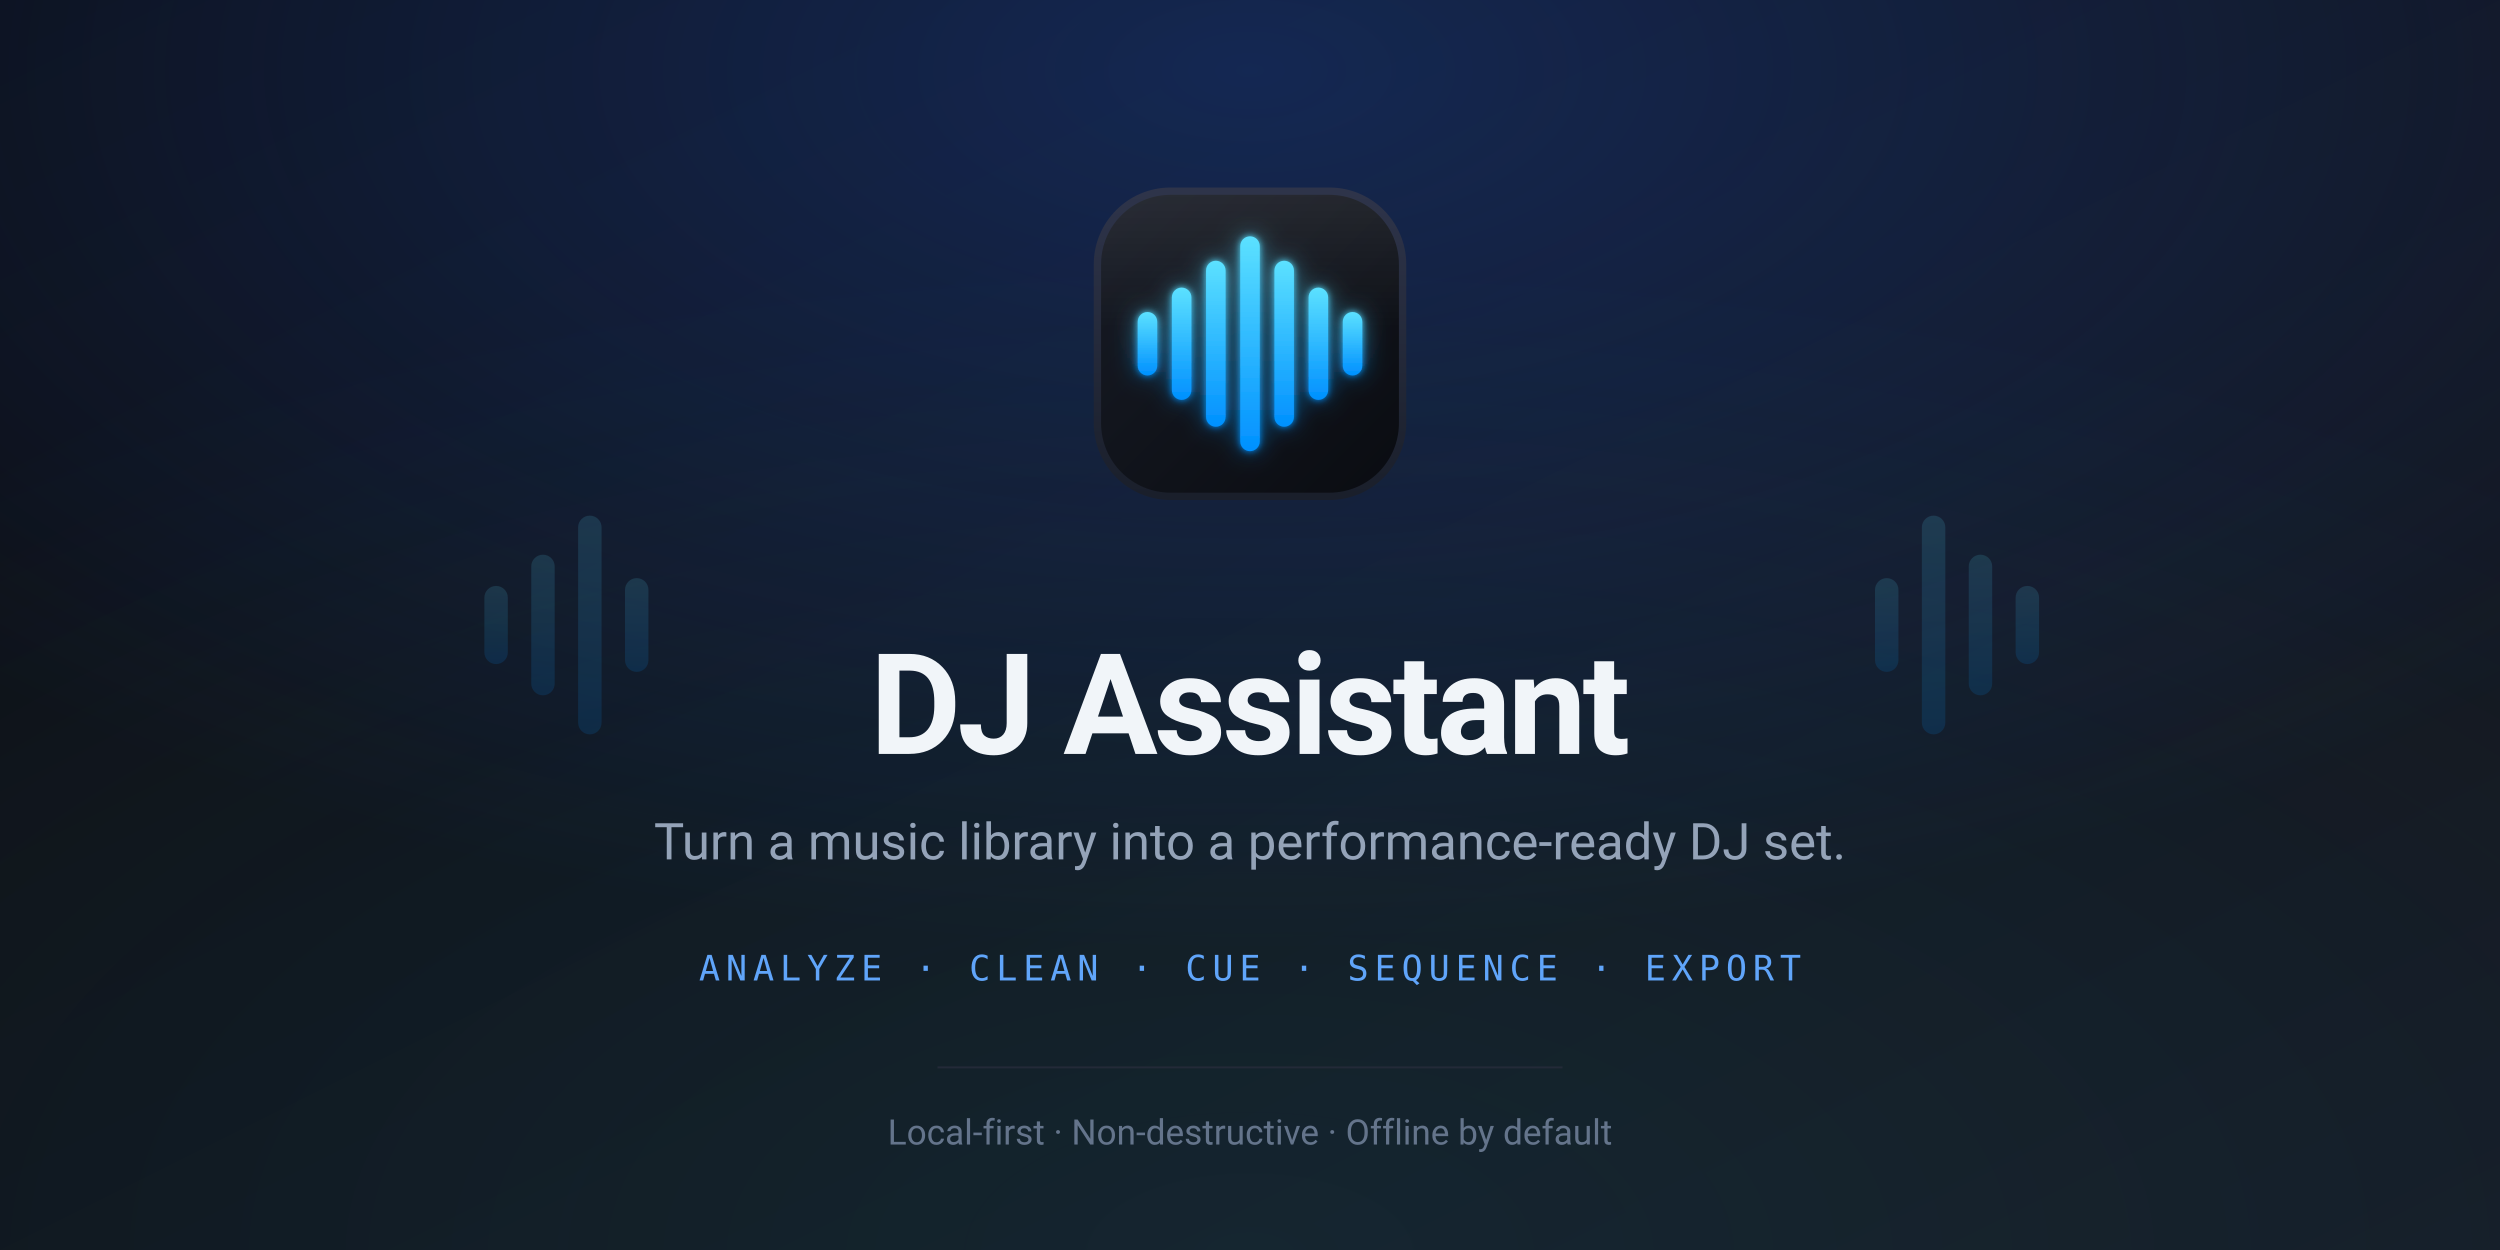
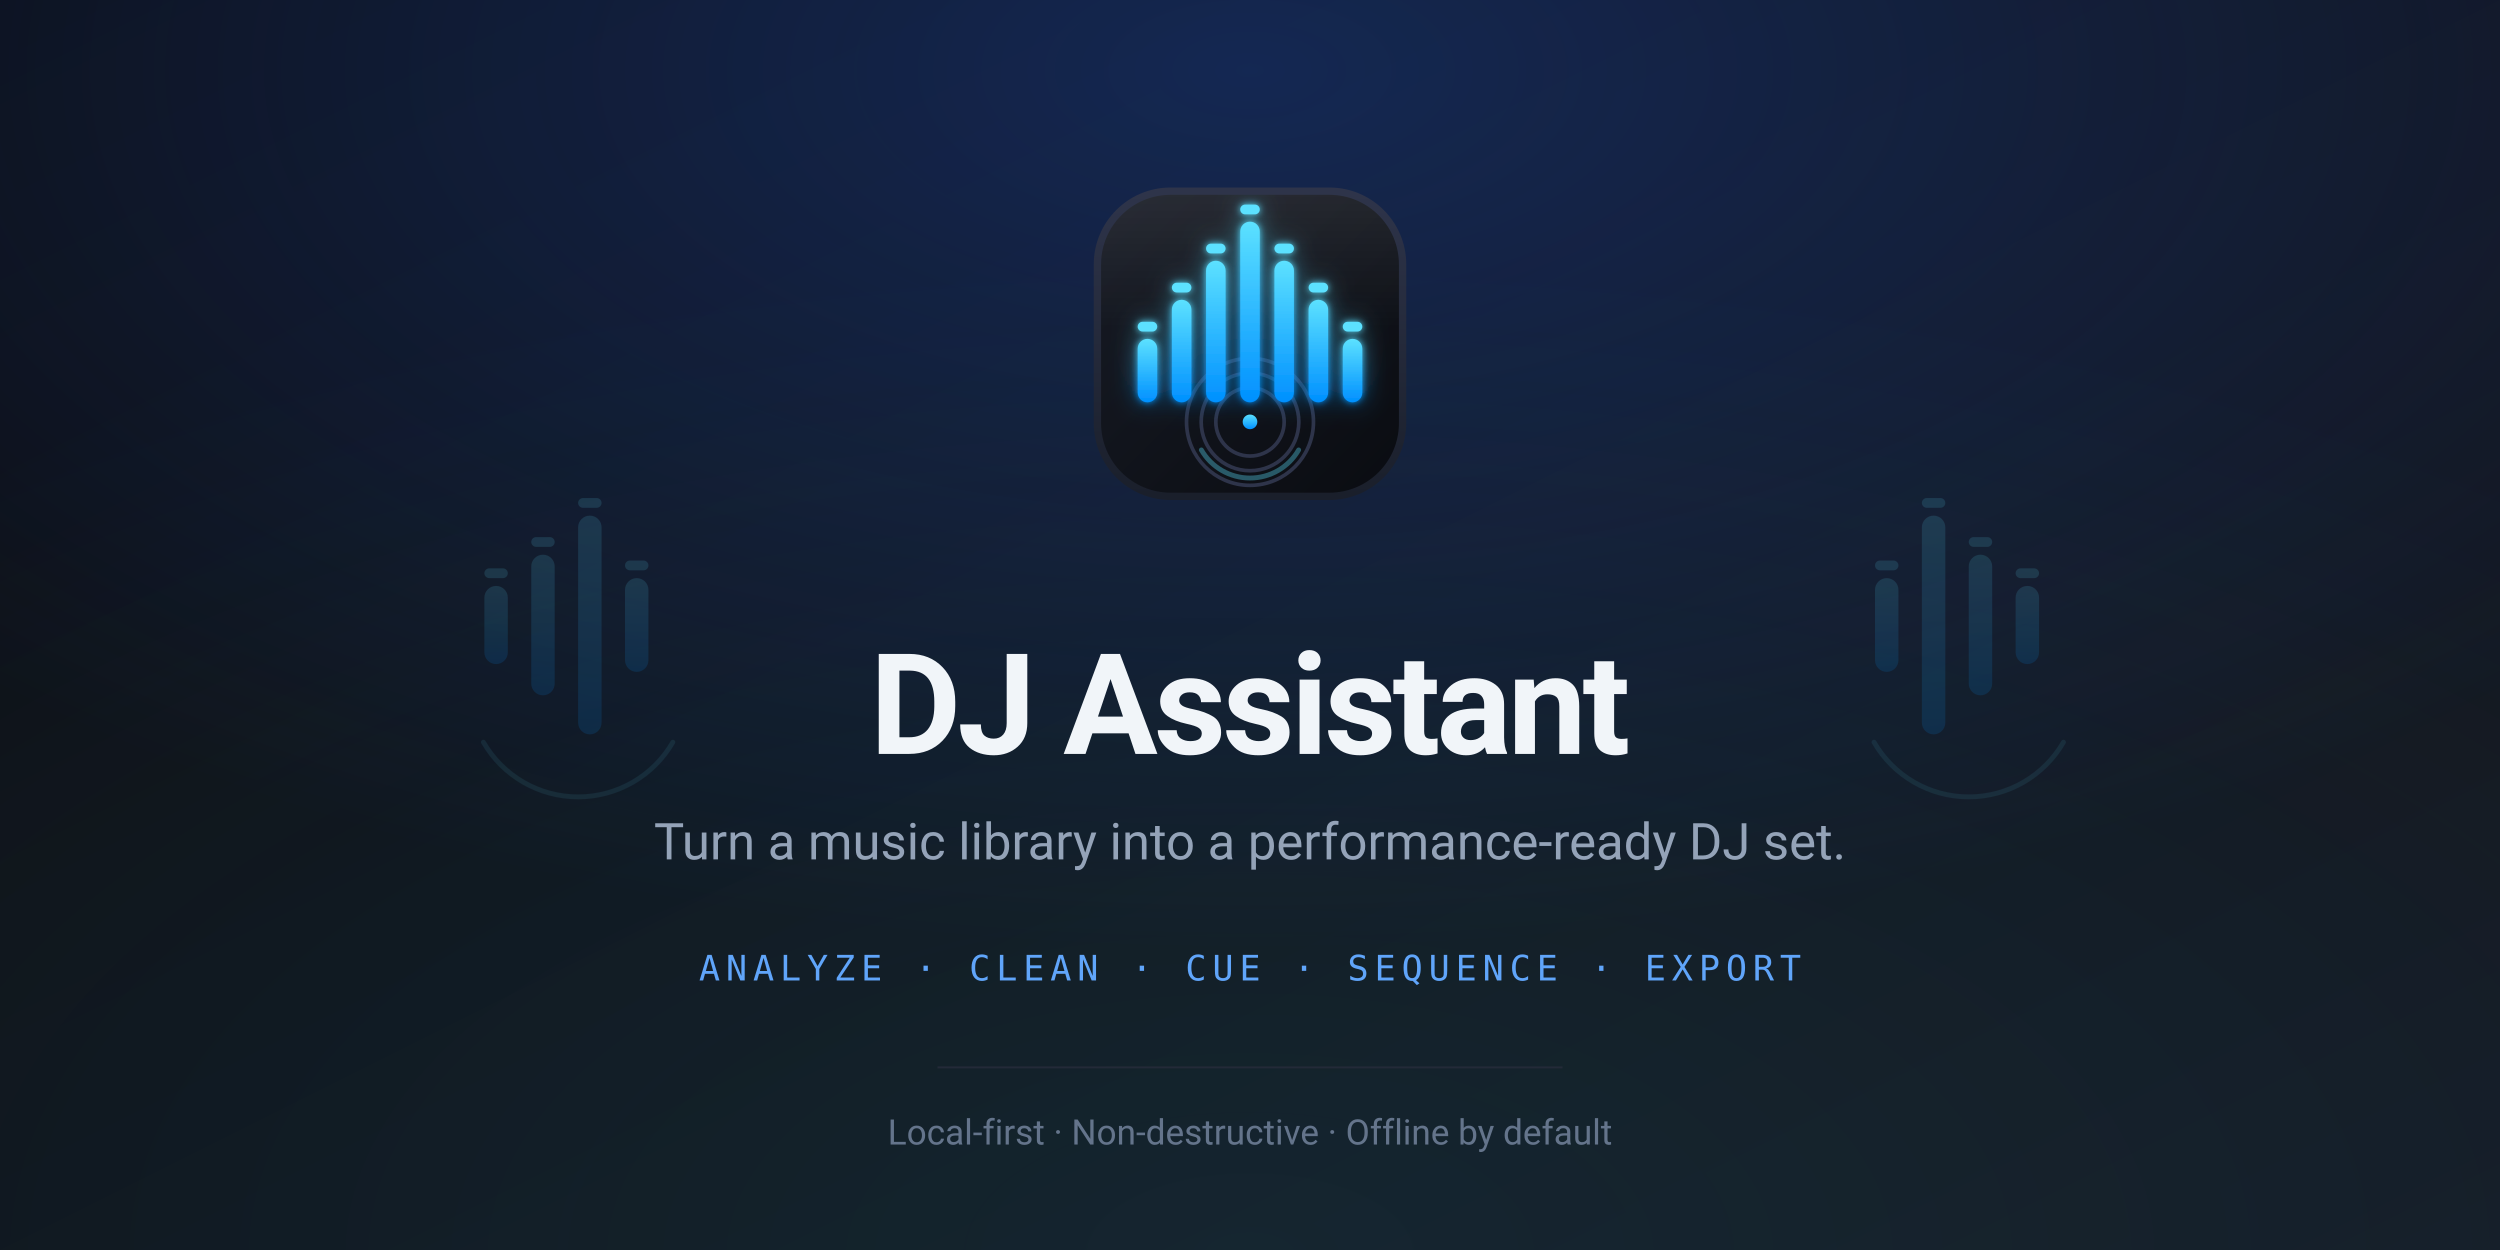
<svg xmlns="http://www.w3.org/2000/svg" width="1280" height="640" viewBox="0 0 1280 640" role="img" aria-label="DJ Assistant — local-first, non-destructive DJ set preparation">
  <defs>
    <linearGradient id="spBg" x1="0" y1="0" x2="1" y2="1">
      <stop offset="0" stop-color="#0B0D12" />
      <stop offset="1" stop-color="#161A24" />
    </linearGradient>
    <radialGradient id="spRadialA" cx="0.5" cy="0.06" r="0.7">
      <stop offset="0" stop-color="#2563EB" stop-opacity="0.28" />
      <stop offset="1" stop-color="#2563EB" stop-opacity="0" />
    </radialGradient>
    <radialGradient id="spRadialB" cx="0.5" cy="1" r="0.8">
      <stop offset="0" stop-color="#22D3EE" stop-opacity="0.08" />
      <stop offset="1" stop-color="#22D3EE" stop-opacity="0" />
    </radialGradient>
    <linearGradient id="spTile" x1="0" y1="0" x2="1" y2="1">
      <stop offset="0" stop-color="#171B25" />
      <stop offset="1" stop-color="#0A0C11" />
    </linearGradient>
    <linearGradient id="spSheen" x1="0" y1="0" x2="0" y2="1">
      <stop offset="0" stop-color="#FFFFFF" stop-opacity="0.08" />
      <stop offset="0.45" stop-color="#FFFFFF" stop-opacity="0" />
    </linearGradient>
    <linearGradient id="spTileBorder" x1="0" y1="0" x2="0" y2="1">
      <stop offset="0" stop-color="#2E344A" />
      <stop offset="1" stop-color="#1A1F2B" />
    </linearGradient>
    <linearGradient id="spEq" x1="0" y1="0" x2="0" y2="1">
      <stop offset="0" stop-color="#5CE1FF" />
      <stop offset="1" stop-color="#0090FF" />
    </linearGradient>
    <linearGradient id="spFade" x1="0" y1="0" x2="0" y2="1">
      <stop offset="0" stop-color="#FFFFFF" stop-opacity="0" />
      <stop offset="0.35" stop-color="#FFFFFF" stop-opacity="1" />
      <stop offset="0.65" stop-color="#FFFFFF" stop-opacity="1" />
      <stop offset="1" stop-color="#FFFFFF" stop-opacity="0" />
    </linearGradient>
    <mask id="spMotifMask">
      <rect x="180" y="0" width="920" height="640" fill="url(#spFade)" />
    </mask>
    <filter id="spGlow" x="-50%" y="-50%" width="200%" height="200%">
      <feGaussianBlur in="SourceGraphic" stdDeviation="5" result="glowWide" />
      <feComponentTransfer in="glowWide" result="glowSoft">
        <feFuncA type="linear" slope="0.55" />
      </feComponentTransfer>
      <feGaussianBlur in="SourceGraphic" stdDeviation="1.5" result="glowTight" />
      <feMerge>
        <feMergeNode in="glowSoft" />
        <feMergeNode in="glowTight" />
        <feMergeNode in="SourceGraphic" />
      </feMerge>
    </filter>
    <clipPath id="spTileClip">
      <rect x="1.5" y="1.5" width="125" height="125" rx="30" />
    </clipPath>
  </defs>
  <rect width="1280" height="640" fill="url(#spBg)" />
  <rect width="1280" height="640" fill="url(#spRadialA)" />
  <rect width="1280" height="640" fill="url(#spRadialB)" />
  <g fill="url(#spEq)" opacity="0.14" mask="url(#spMotifMask)">
+     <path d="M247.5 380A56 56 0 0 0 344.5 380" fill="none" stroke="#5CE1FF" stroke-opacity="0.6" stroke-width="2.5" stroke-linecap="round" />
+     <path d="M959.5 380A56 56 0 0 0 1056.5 380" fill="none" stroke="#5CE1FF" stroke-opacity="0.6" stroke-width="2.5" stroke-linecap="round" />
    <rect x="248" y="300" width="12" height="40" rx="6" />
    <rect x="272" y="284" width="12" height="72" rx="6" />
    <rect x="296" y="264" width="12" height="112" rx="6" />
    <rect x="320" y="296" width="12" height="48" rx="6" />
    <rect x="960" y="296" width="12" height="48" rx="6" />
    <rect x="984" y="264" width="12" height="112" rx="6" />
    <rect x="1008" y="284" width="12" height="72" rx="6" />
    <rect x="1032" y="300" width="12" height="40" rx="6" />
+     <g fill="#5CE1FF">
+       <rect x="248" y="291" width="12" height="5" rx="2.5" />
+       <rect x="272" y="275" width="12" height="5" rx="2.5" />
+       <rect x="296" y="255" width="12" height="5" rx="2.5" />
+       <rect x="320" y="287" width="12" height="5" rx="2.5" />
+       <rect x="960" y="287" width="12" height="5" rx="2.5" />
+       <rect x="984" y="255" width="12" height="5" rx="2.5" />
+       <rect x="1008" y="275" width="12" height="5" rx="2.5" />
+       <rect x="1032" y="291" width="12" height="5" rx="2.5" />
+     </g>
  </g>
  <g transform="translate(560 96) scale(1.25)">
    <rect x="1.5" y="1.5" width="125" height="125" rx="30" fill="url(#spTile)" />
    <rect x="1.5" y="1.5" width="125" height="125" fill="url(#spSheen)" clip-path="url(#spTileClip)" />
-     <g fill="url(#spEq)" filter="url(#spGlow)">
-       <rect x="18" y="51" width="8" height="26" rx="4" />
-       <rect x="32" y="41" width="8" height="46" rx="4" />
-       <rect x="46" y="30" width="8" height="68" rx="4" />
-       <rect x="60" y="20" width="8" height="88" rx="4" />
-       <rect x="74" y="30" width="8" height="68" rx="4" />
-       <rect x="88" y="41" width="8" height="46" rx="4" />
-       <rect x="102" y="51" width="8" height="26" rx="4" />
+     <g clip-path="url(#spTileClip)">
+       <g fill="none" stroke="#2E344A" stroke-width="1.5">
+         <circle cx="64" cy="96" r="26" />
+         <circle cx="64" cy="96" r="20" />
+         <circle cx="64" cy="96" r="14" />
+       </g>
+       <path d="M44.08 107.5A23 23 0 0 0 83.92 107.5" fill="none" stroke="#5CE1FF" stroke-opacity="0.35" stroke-width="2" stroke-linecap="round" />
+       <circle cx="64" cy="96" r="3" fill="url(#spEq)" />
+       <g filter="url(#spGlow)">
+         <g fill="url(#spEq)">
+           <rect x="18" y="62" width="8" height="26" rx="4" />
+           <rect x="32" y="46" width="8" height="42" rx="4" />
+           <rect x="46" y="30" width="8" height="58" rx="4" />
+           <rect x="60" y="14" width="8" height="74" rx="4" />
+           <rect x="74" y="30" width="8" height="58" rx="4" />
+           <rect x="88" y="46" width="8" height="42" rx="4" />
+           <rect x="102" y="62" width="8" height="26" rx="4" />
+         </g>
+         <g fill="#5CE1FF">
+           <rect x="18" y="55" width="8" height="4" rx="2" />
+           <rect x="32" y="39" width="8" height="4" rx="2" />
+           <rect x="46" y="23" width="8" height="4" rx="2" />
+           <rect x="60" y="7" width="8" height="4" rx="2" />
+           <rect x="74" y="23" width="8" height="4" rx="2" />
+           <rect x="88" y="39" width="8" height="4" rx="2" />
+           <rect x="102" y="55" width="8" height="4" rx="2" />
+         </g>
+       </g>
    </g>
    <rect x="1.5" y="1.5" width="125" height="125" rx="30" fill="none" stroke="url(#spTileBorder)" stroke-width="3" />
  </g>
  <text x="640" y="386" text-anchor="middle" font-family="ui-sans-serif, -apple-system, 'Segoe UI', Roboto, Helvetica, Arial, sans-serif" font-size="72" font-weight="700" letter-spacing="-2" fill="#F1F5F9">DJ Assistant</text>
  <text x="640" y="440" text-anchor="middle" font-family="ui-sans-serif, -apple-system, 'Segoe UI', Roboto, Helvetica, Arial, sans-serif" font-size="26" font-weight="400" fill="#94A3B8">Turn a music library into a performance-ready DJ set.</text>
  <text x="640" y="502" text-anchor="middle" font-family="ui-monospace, SFMono-Regular, 'SF Mono', Menlo, Consolas, monospace" font-size="18" font-weight="500" letter-spacing="3" fill="#60A5FA">ANALYZE · CLEAN · CUE · SEQUENCE · EXPORT</text>
  <rect x="480" y="546" width="320" height="1" fill="#232A38" />
  <text x="640" y="586" text-anchor="middle" font-family="ui-sans-serif, -apple-system, 'Segoe UI', Roboto, Helvetica, Arial, sans-serif" font-size="18" font-weight="400" fill="#64748B">Local-first · Non-destructive · Offline by default</text>
</svg>
